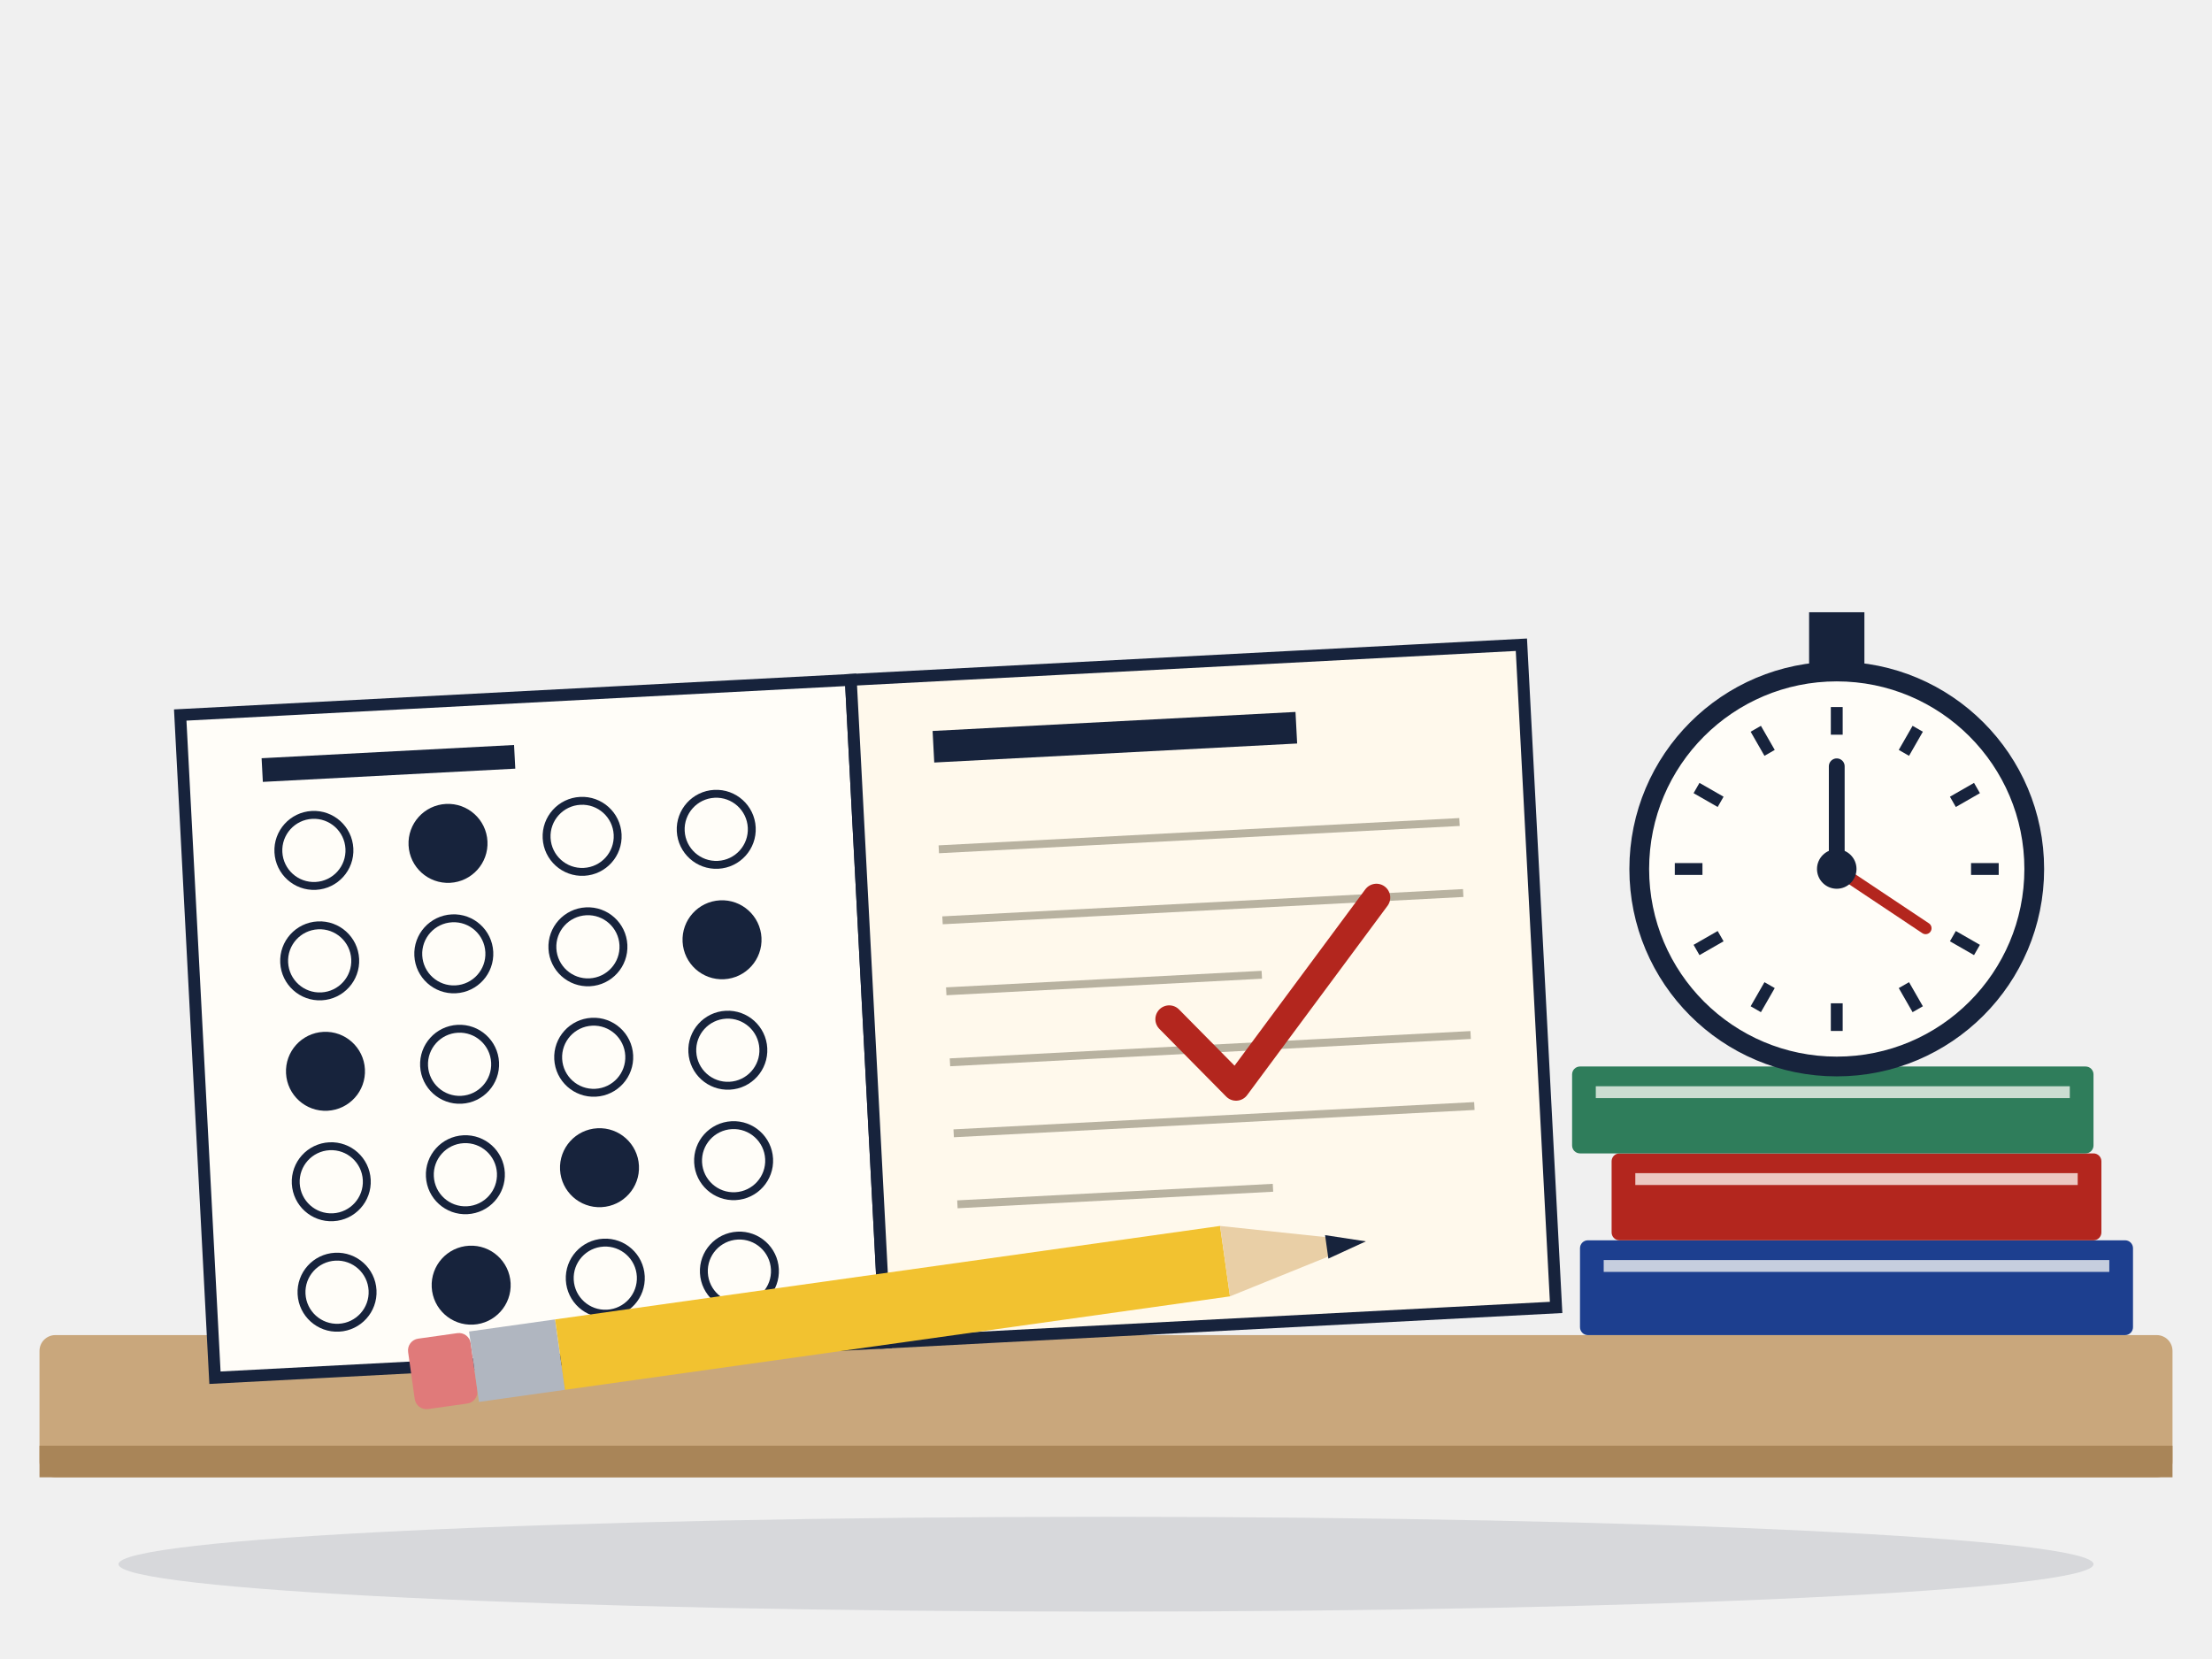
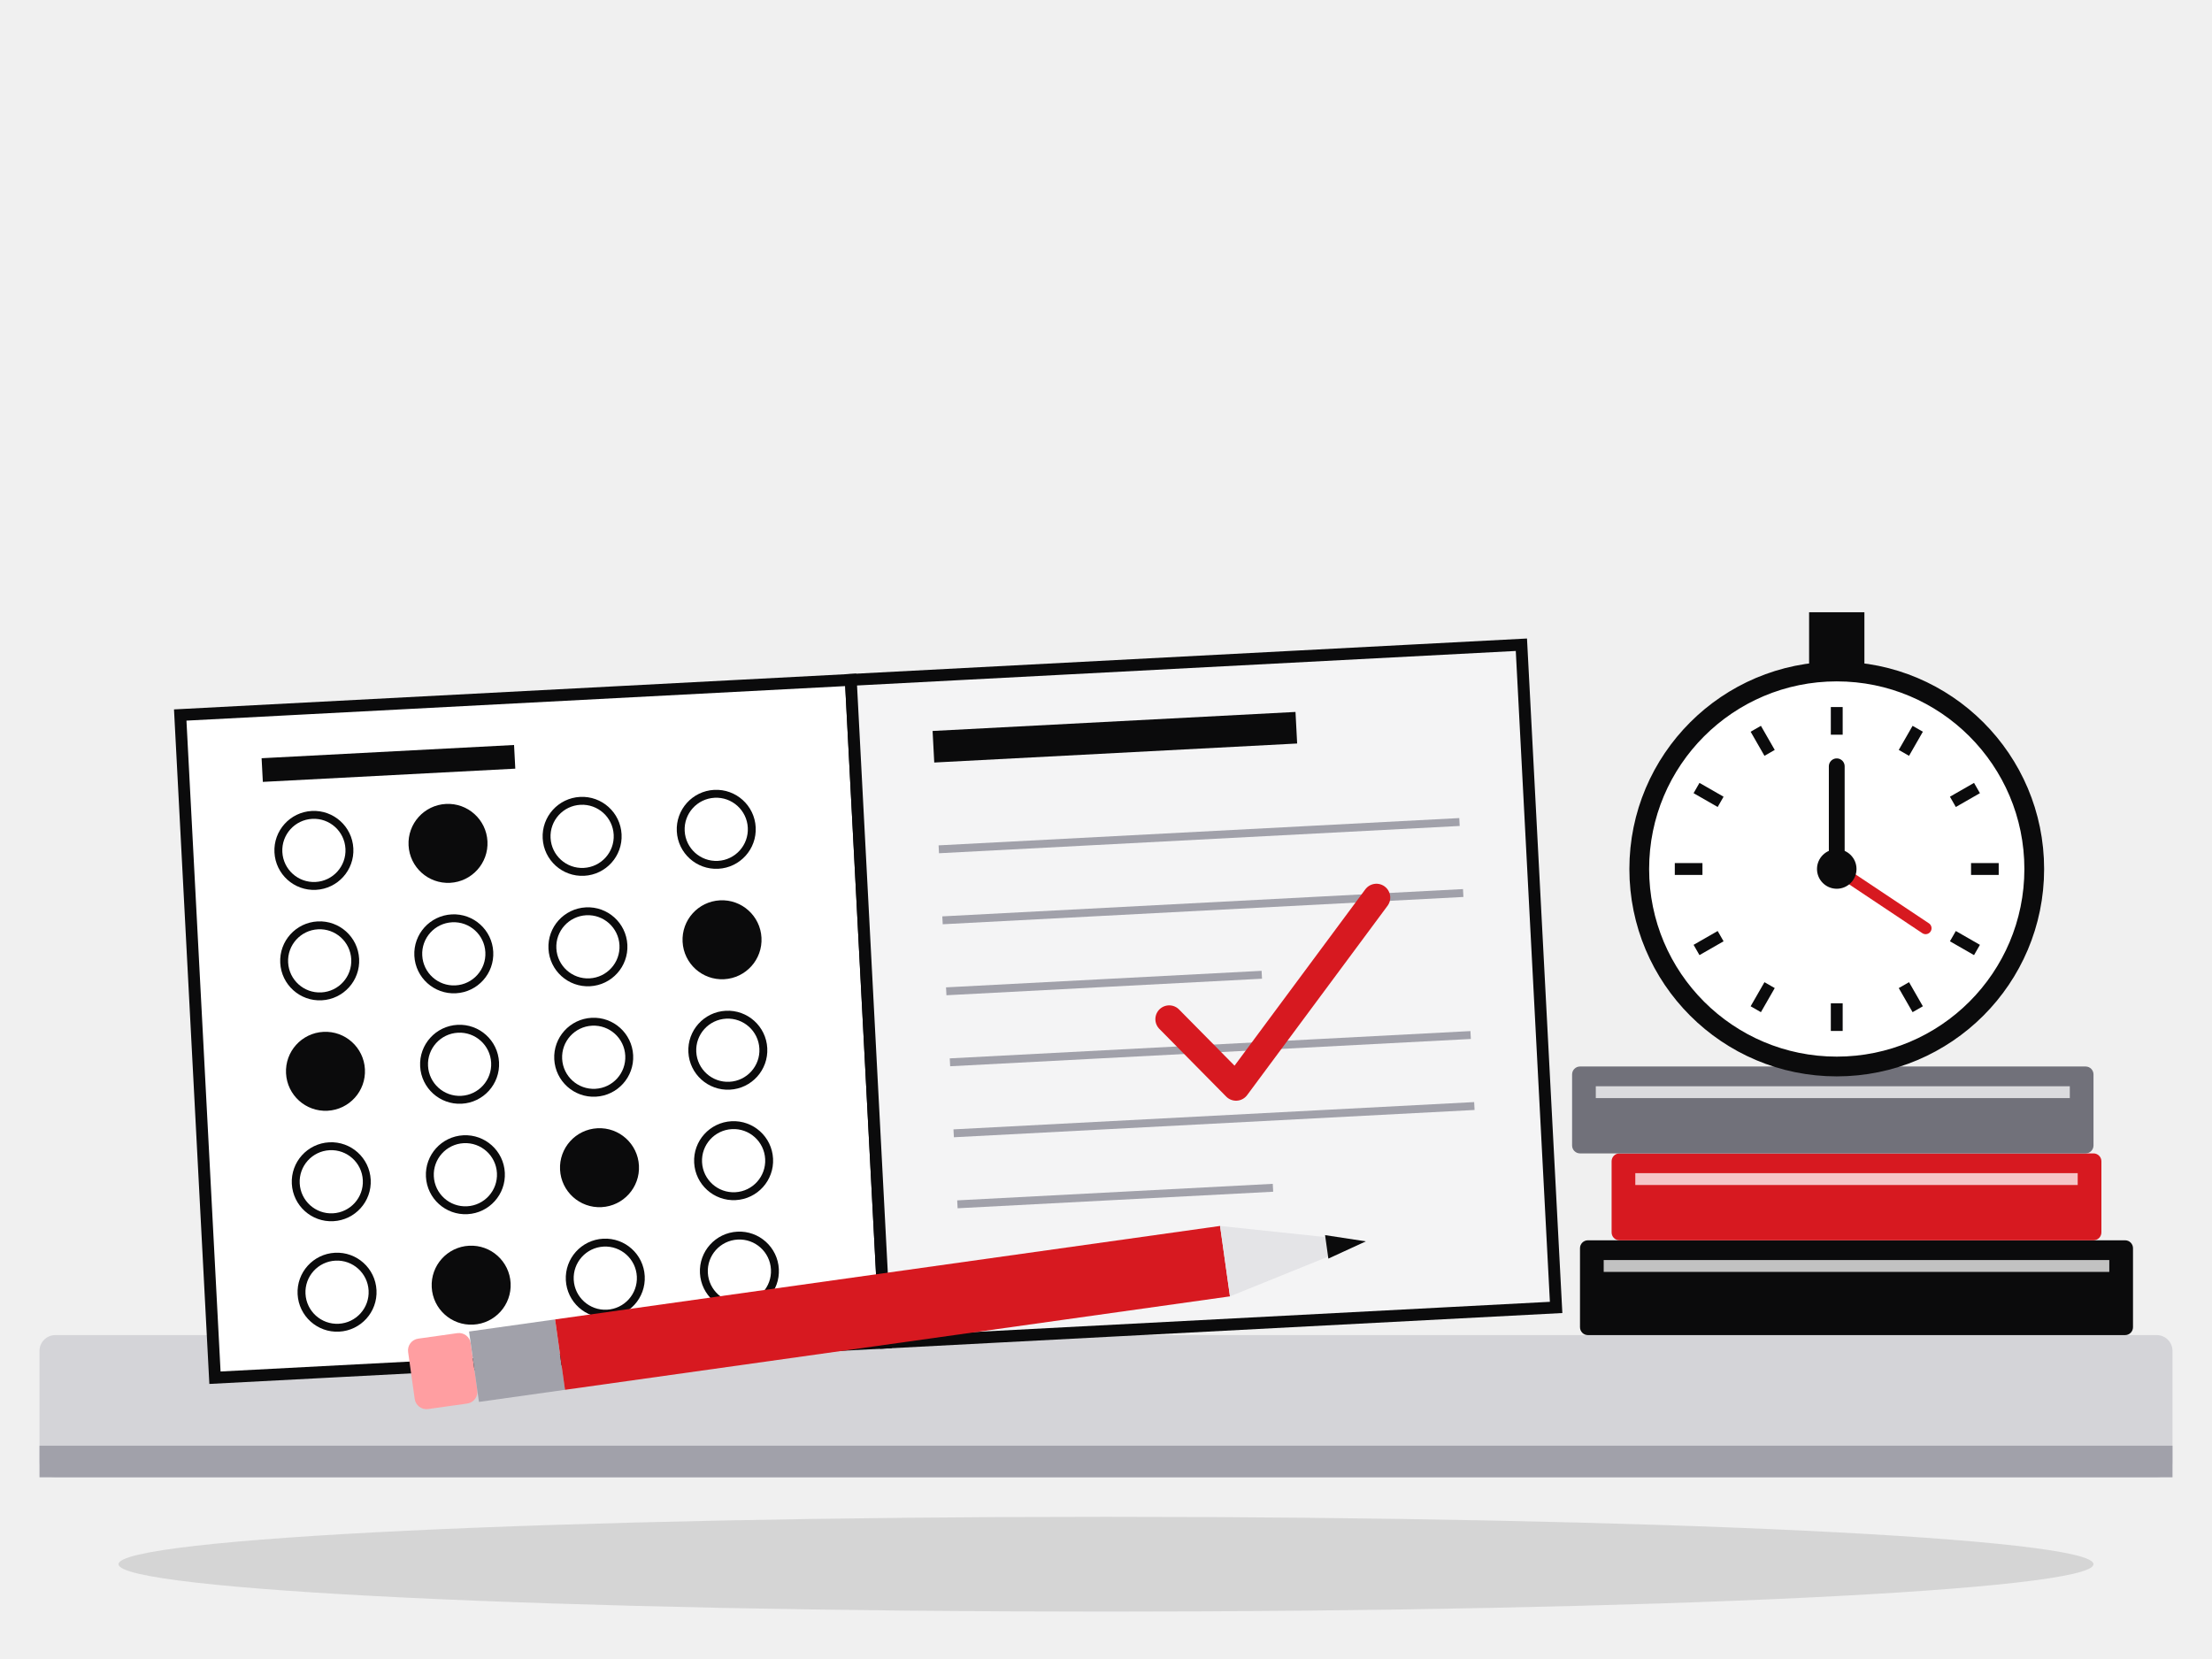
<svg xmlns="http://www.w3.org/2000/svg" viewBox="0 0 560 420" role="img" aria-label="Exam answer sheet, red tick, pencil, stopwatch and books on a desk">
-   <ellipse cx="280" cy="396" rx="250" ry="12" fill="#17233c" opacity=".12" />
-   <rect x="10" y="338" width="540" height="36" rx="4" fill="#c9a77c" />
-   <rect x="10" y="366" width="540" height="8" fill="#a98558" />
+   <ellipse cx="280" cy="396" rx="250" ry="12" fill="#0b0b0c" opacity=".12" />
+   <rect x="10" y="338" width="540" height="36" rx="4" fill="#d4d4d8" />
+   <rect x="10" y="366" width="540" height="8" fill="#a1a1aa" />
  <g transform="rotate(-3 220 260)">
-     <rect x="50" y="172" width="170" height="168" fill="#fffdf8" stroke="#17233c" stroke-width="3" />
-     <rect x="220" y="172" width="170" height="168" fill="#fff9ec" stroke="#17233c" stroke-width="3" />
-     <rect x="70" y="184" width="64" height="6" fill="#17233c" />
-     <circle cx="82" cy="208" r="9" fill="none" stroke="#17233c" stroke-width="2" />
-     <circle cx="116" cy="208" r="9" fill="#17233c" stroke="#17233c" stroke-width="2" />
-     <circle cx="150" cy="208" r="9" fill="none" stroke="#17233c" stroke-width="2" />
-     <circle cx="184" cy="208" r="9" fill="none" stroke="#17233c" stroke-width="2" />
-     <circle cx="82" cy="236" r="9" fill="none" stroke="#17233c" stroke-width="2" />
-     <circle cx="116" cy="236" r="9" fill="none" stroke="#17233c" stroke-width="2" />
-     <circle cx="150" cy="236" r="9" fill="none" stroke="#17233c" stroke-width="2" />
-     <circle cx="184" cy="236" r="9" fill="#17233c" stroke="#17233c" stroke-width="2" />
-     <circle cx="82" cy="264" r="9" fill="#17233c" stroke="#17233c" stroke-width="2" />
-     <circle cx="116" cy="264" r="9" fill="none" stroke="#17233c" stroke-width="2" />
-     <circle cx="150" cy="264" r="9" fill="none" stroke="#17233c" stroke-width="2" />
-     <circle cx="184" cy="264" r="9" fill="none" stroke="#17233c" stroke-width="2" />
-     <circle cx="82" cy="292" r="9" fill="none" stroke="#17233c" stroke-width="2" />
-     <circle cx="116" cy="292" r="9" fill="none" stroke="#17233c" stroke-width="2" />
-     <circle cx="150" cy="292" r="9" fill="#17233c" stroke="#17233c" stroke-width="2" />
-     <circle cx="184" cy="292" r="9" fill="none" stroke="#17233c" stroke-width="2" />
-     <circle cx="82" cy="320" r="9" fill="none" stroke="#17233c" stroke-width="2" />
-     <circle cx="116" cy="320" r="9" fill="#17233c" stroke="#17233c" stroke-width="2" />
-     <circle cx="150" cy="320" r="9" fill="none" stroke="#17233c" stroke-width="2" />
-     <circle cx="184" cy="320" r="9" fill="none" stroke="#17233c" stroke-width="2" />
-     <rect x="240" y="186" width="92" height="8" fill="#17233c" />
-     <line x1="240" y1="216" x2="372" y2="216" stroke="#b8b2a0" stroke-width="2" />
-     <line x1="240" y1="234" x2="372" y2="234" stroke="#b8b2a0" stroke-width="2" />
-     <line x1="240" y1="252" x2="320" y2="252" stroke="#b8b2a0" stroke-width="2" />
-     <line x1="240" y1="270" x2="372" y2="270" stroke="#b8b2a0" stroke-width="2" />
-     <line x1="240" y1="288" x2="372" y2="288" stroke="#b8b2a0" stroke-width="2" />
-     <line x1="240" y1="306" x2="320" y2="306" stroke="#b8b2a0" stroke-width="2" />
-     <path d="M296 262 l16 18 l38 -46" fill="none" stroke="#b3261e" stroke-width="7" stroke-linecap="round" stroke-linejoin="round" />
+     <rect x="50" y="172" width="170" height="168" fill="#ffffff" stroke="#0b0b0c" stroke-width="3" />
+     <rect x="220" y="172" width="170" height="168" fill="#f4f4f5" stroke="#0b0b0c" stroke-width="3" />
+     <rect x="70" y="184" width="64" height="6" fill="#0b0b0c" />
+     <circle cx="82" cy="208" r="9" fill="none" stroke="#0b0b0c" stroke-width="2" />
+     <circle cx="116" cy="208" r="9" fill="#0b0b0c" stroke="#0b0b0c" stroke-width="2" />
+     <circle cx="150" cy="208" r="9" fill="none" stroke="#0b0b0c" stroke-width="2" />
+     <circle cx="184" cy="208" r="9" fill="none" stroke="#0b0b0c" stroke-width="2" />
+     <circle cx="82" cy="236" r="9" fill="none" stroke="#0b0b0c" stroke-width="2" />
+     <circle cx="116" cy="236" r="9" fill="none" stroke="#0b0b0c" stroke-width="2" />
+     <circle cx="150" cy="236" r="9" fill="none" stroke="#0b0b0c" stroke-width="2" />
+     <circle cx="184" cy="236" r="9" fill="#0b0b0c" stroke="#0b0b0c" stroke-width="2" />
+     <circle cx="82" cy="264" r="9" fill="#0b0b0c" stroke="#0b0b0c" stroke-width="2" />
+     <circle cx="116" cy="264" r="9" fill="none" stroke="#0b0b0c" stroke-width="2" />
+     <circle cx="150" cy="264" r="9" fill="none" stroke="#0b0b0c" stroke-width="2" />
+     <circle cx="184" cy="264" r="9" fill="none" stroke="#0b0b0c" stroke-width="2" />
+     <circle cx="82" cy="292" r="9" fill="none" stroke="#0b0b0c" stroke-width="2" />
+     <circle cx="116" cy="292" r="9" fill="none" stroke="#0b0b0c" stroke-width="2" />
+     <circle cx="150" cy="292" r="9" fill="#0b0b0c" stroke="#0b0b0c" stroke-width="2" />
+     <circle cx="184" cy="292" r="9" fill="none" stroke="#0b0b0c" stroke-width="2" />
+     <circle cx="82" cy="320" r="9" fill="none" stroke="#0b0b0c" stroke-width="2" />
+     <circle cx="116" cy="320" r="9" fill="#0b0b0c" stroke="#0b0b0c" stroke-width="2" />
+     <circle cx="150" cy="320" r="9" fill="none" stroke="#0b0b0c" stroke-width="2" />
+     <circle cx="184" cy="320" r="9" fill="none" stroke="#0b0b0c" stroke-width="2" />
+     <rect x="240" y="186" width="92" height="8" fill="#0b0b0c" />
+     <line x1="240" y1="216" x2="372" y2="216" stroke="#a1a1aa" stroke-width="2" />
+     <line x1="240" y1="234" x2="372" y2="234" stroke="#a1a1aa" stroke-width="2" />
+     <line x1="240" y1="252" x2="320" y2="252" stroke="#a1a1aa" stroke-width="2" />
+     <line x1="240" y1="270" x2="372" y2="270" stroke="#a1a1aa" stroke-width="2" />
+     <line x1="240" y1="288" x2="372" y2="288" stroke="#a1a1aa" stroke-width="2" />
+     <line x1="240" y1="306" x2="320" y2="306" stroke="#a1a1aa" stroke-width="2" />
+     <path d="M296 262 l16 18 l38 -46" fill="none" stroke="#d71920" stroke-width="7" stroke-linecap="round" stroke-linejoin="round" />
  </g>
  <g transform="rotate(-8 120 346)">
-     <rect x="104" y="337" width="16" height="18" rx="3" fill="#e07a7a" />
-     <rect x="120" y="337" width="22" height="18" fill="#b0b6c0" />
-     <rect x="142" y="337" width="170" height="18" fill="#f2c230" />
-     <polygon points="312,337 348,346 312,355" fill="#e9cfa6" />
-     <polygon points="338,343 348,346 338,349" fill="#17233c" />
+     <rect x="104" y="337" width="16" height="18" rx="3" fill="#ff9ea1" />
+     <rect x="120" y="337" width="22" height="18" fill="#a1a1aa" />
+     <rect x="142" y="337" width="170" height="18" fill="#d71920" />
+     <polygon points="312,337 348,346 312,355" fill="#e4e4e7" />
+     <polygon points="338,343 348,346 338,349" fill="#0b0b0c" />
  </g>
-   <rect x="400" y="314" width="140" height="24" rx="2" fill="#1d3f8f" />
-   <rect x="406" y="319" width="128" height="3" fill="#fffdf8" opacity=".75" />
-   <rect x="408" y="292" width="124" height="22" rx="2" fill="#b3261e" />
-   <rect x="414" y="297" width="112" height="3" fill="#fffdf8" opacity=".75" />
-   <rect x="398" y="270" width="132" height="22" rx="2" fill="#2f7d5b" />
-   <rect x="404" y="275" width="120" height="3" fill="#fffdf8" opacity=".75" />
-   <rect x="458" y="155" width="14" height="15" fill="#17233c" />
-   <circle cx="465" cy="220" r="50" fill="#fffdf8" stroke="#17233c" stroke-width="5" />
-   <line x1="465.0" y1="179.0" x2="465.0" y2="186.0" stroke="#17233c" stroke-width="3" />
-   <line x1="485.5" y1="184.5" x2="482.0" y2="190.6" stroke="#17233c" stroke-width="3" />
-   <line x1="500.5" y1="199.5" x2="494.4" y2="203.0" stroke="#17233c" stroke-width="3" />
-   <line x1="506.0" y1="220.0" x2="499.0" y2="220.0" stroke="#17233c" stroke-width="3" />
-   <line x1="500.5" y1="240.5" x2="494.4" y2="237.0" stroke="#17233c" stroke-width="3" />
-   <line x1="485.5" y1="255.5" x2="482.0" y2="249.4" stroke="#17233c" stroke-width="3" />
-   <line x1="465.0" y1="261.0" x2="465.0" y2="254.0" stroke="#17233c" stroke-width="3" />
-   <line x1="444.5" y1="255.5" x2="448.0" y2="249.4" stroke="#17233c" stroke-width="3" />
-   <line x1="429.5" y1="240.5" x2="435.6" y2="237.0" stroke="#17233c" stroke-width="3" />
-   <line x1="424.0" y1="220.0" x2="431.0" y2="220.0" stroke="#17233c" stroke-width="3" />
-   <line x1="429.5" y1="199.5" x2="435.6" y2="203.0" stroke="#17233c" stroke-width="3" />
-   <line x1="444.5" y1="184.5" x2="448.0" y2="190.6" stroke="#17233c" stroke-width="3" />
-   <line x1="465" y1="220" x2="465" y2="194" stroke="#17233c" stroke-width="4" stroke-linecap="round" />
-   <line x1="465" y1="220" x2="487.5" y2="235" stroke="#b3261e" stroke-width="3" stroke-linecap="round" />
-   <circle cx="465" cy="220" r="5" fill="#17233c" />
+   <rect x="400" y="314" width="140" height="24" rx="2" fill="#0b0b0c" />
+   <rect x="406" y="319" width="128" height="3" fill="#ffffff" opacity=".75" />
+   <rect x="408" y="292" width="124" height="22" rx="2" fill="#d71920" />
+   <rect x="414" y="297" width="112" height="3" fill="#ffffff" opacity=".75" />
+   <rect x="398" y="270" width="132" height="22" rx="2" fill="#71717a" />
+   <rect x="404" y="275" width="120" height="3" fill="#ffffff" opacity=".75" />
+   <rect x="458" y="155" width="14" height="15" fill="#0b0b0c" />
+   <circle cx="465" cy="220" r="50" fill="#ffffff" stroke="#0b0b0c" stroke-width="5" />
+   <line x1="465.0" y1="179.0" x2="465.0" y2="186.0" stroke="#0b0b0c" stroke-width="3" />
+   <line x1="485.5" y1="184.5" x2="482.0" y2="190.6" stroke="#0b0b0c" stroke-width="3" />
+   <line x1="500.5" y1="199.5" x2="494.4" y2="203.0" stroke="#0b0b0c" stroke-width="3" />
+   <line x1="506.0" y1="220.0" x2="499.0" y2="220.0" stroke="#0b0b0c" stroke-width="3" />
+   <line x1="500.5" y1="240.5" x2="494.4" y2="237.0" stroke="#0b0b0c" stroke-width="3" />
+   <line x1="485.5" y1="255.5" x2="482.0" y2="249.4" stroke="#0b0b0c" stroke-width="3" />
+   <line x1="465.0" y1="261.0" x2="465.0" y2="254.0" stroke="#0b0b0c" stroke-width="3" />
+   <line x1="444.5" y1="255.5" x2="448.0" y2="249.4" stroke="#0b0b0c" stroke-width="3" />
+   <line x1="429.5" y1="240.5" x2="435.6" y2="237.0" stroke="#0b0b0c" stroke-width="3" />
+   <line x1="424.0" y1="220.0" x2="431.0" y2="220.0" stroke="#0b0b0c" stroke-width="3" />
+   <line x1="429.5" y1="199.5" x2="435.6" y2="203.0" stroke="#0b0b0c" stroke-width="3" />
+   <line x1="444.5" y1="184.5" x2="448.0" y2="190.6" stroke="#0b0b0c" stroke-width="3" />
+   <line x1="465" y1="220" x2="465" y2="194" stroke="#0b0b0c" stroke-width="4" stroke-linecap="round" />
+   <line x1="465" y1="220" x2="487.5" y2="235" stroke="#d71920" stroke-width="3" stroke-linecap="round" />
+   <circle cx="465" cy="220" r="5" fill="#0b0b0c" />
</svg>
